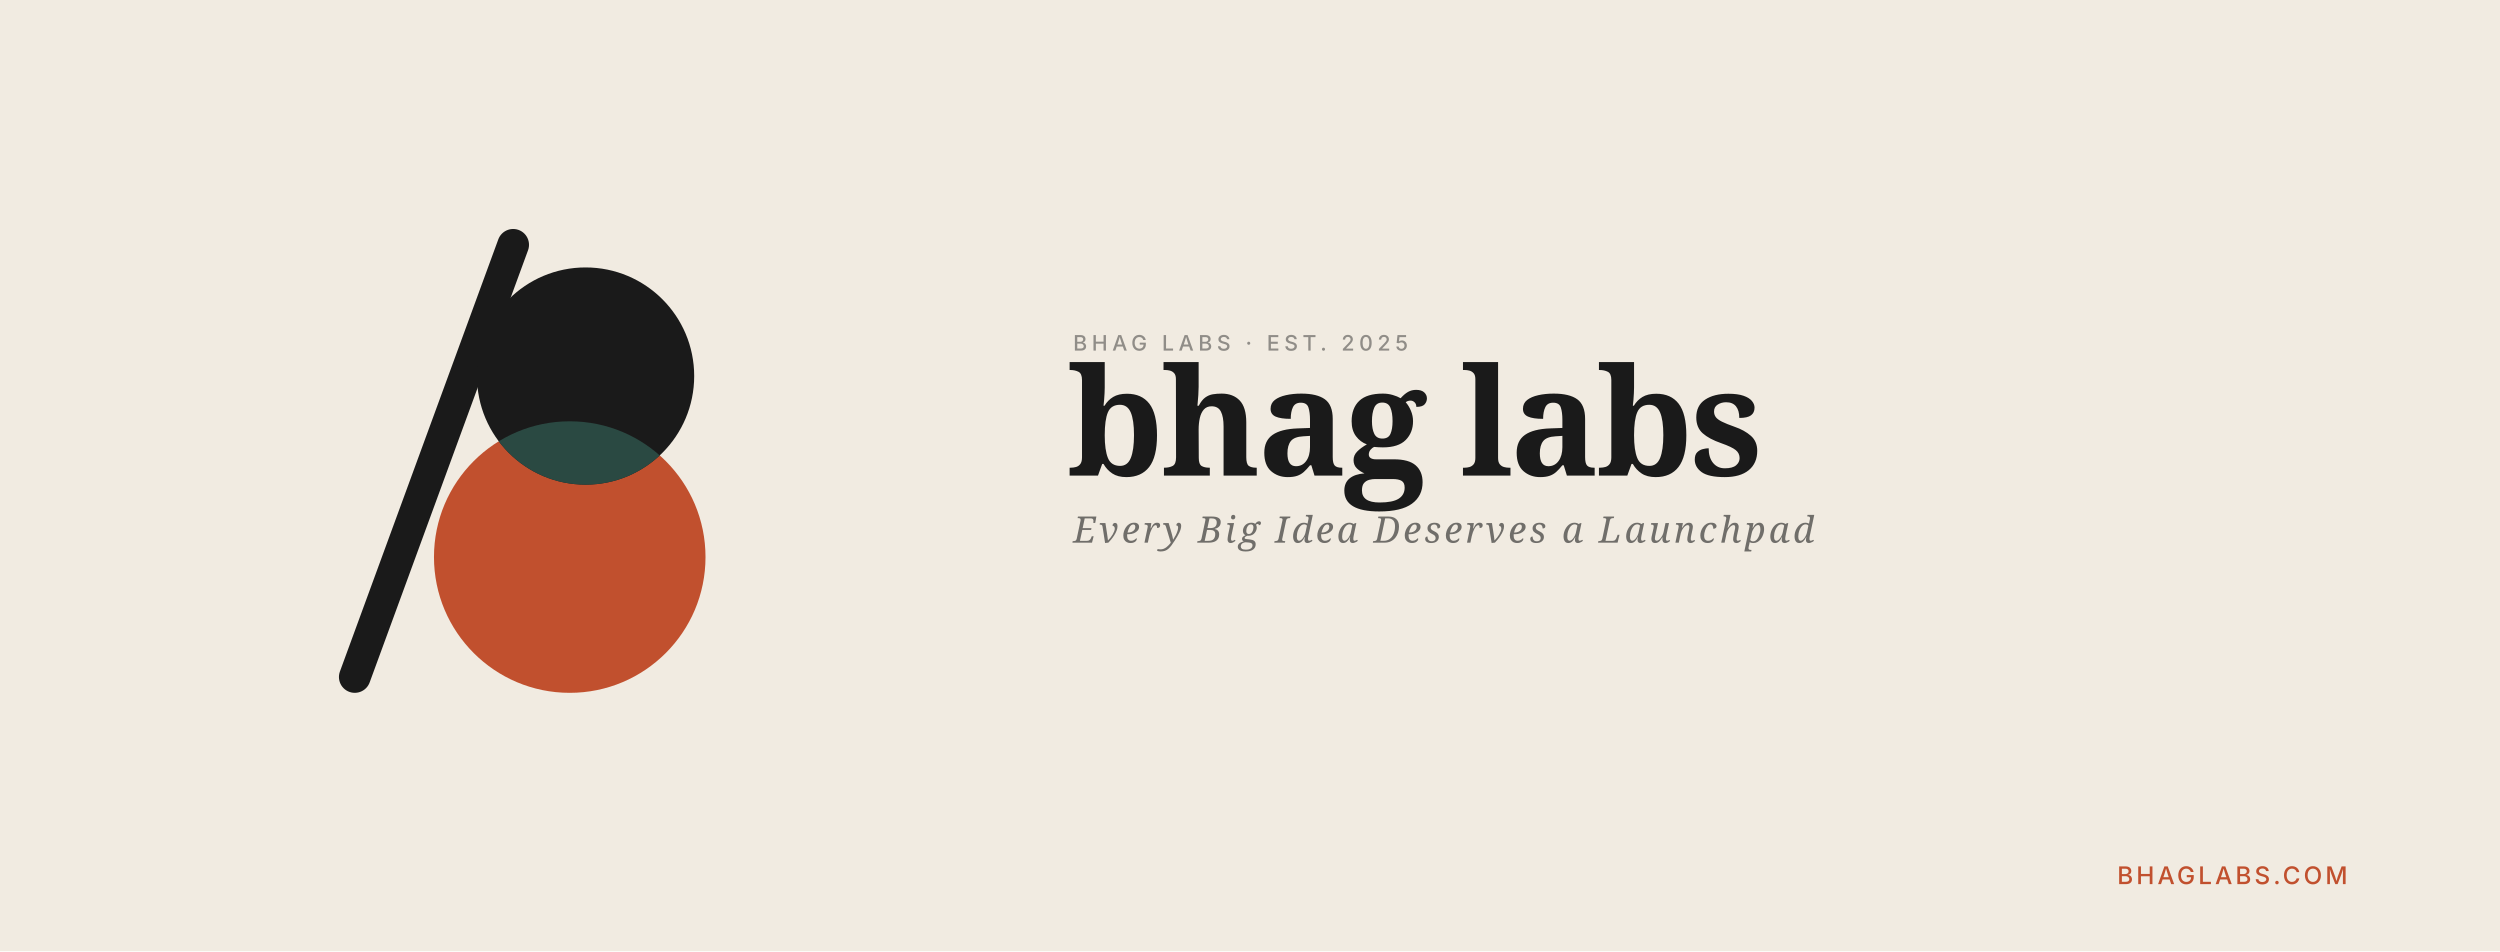
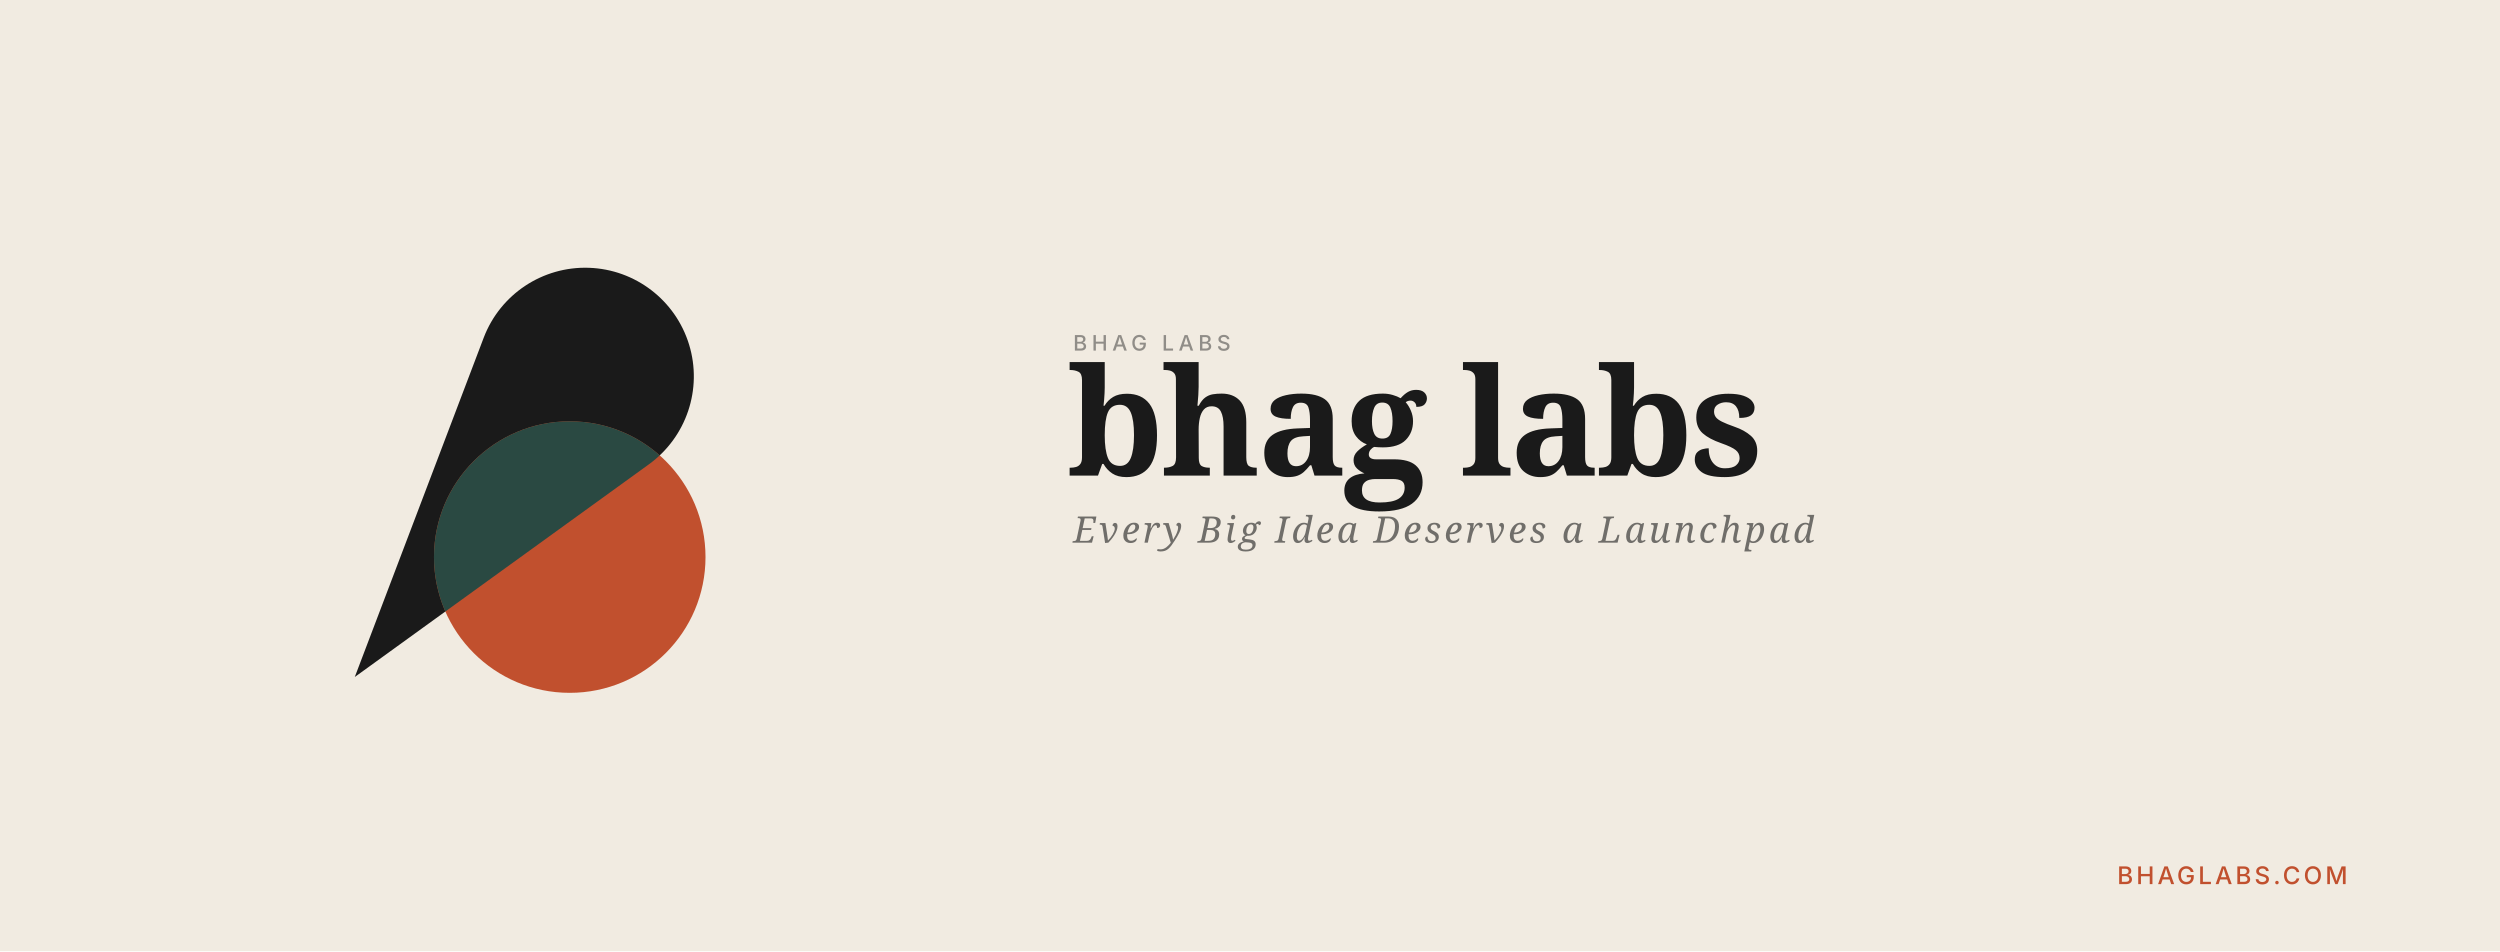
<svg xmlns="http://www.w3.org/2000/svg" viewBox="0 0 1640 624" role="img" aria-label="BHAG Labs">
  <rect width="1640" height="624" fill="#f1ebe1" />
  <g transform="translate(160, 122) scale(1.484375)">
    <defs>
      <clipPath id="fb-clip">
-         <circle cx="151" cy="84" r="48" />
+         <path d="M 49 217 L 106 67 A 48 48 0 1 1 179 123 Z" />
      </clipPath>
    </defs>
-     <line x1="49" y1="217" x2="119" y2="26" stroke="#1a1a1a" stroke-width="14" stroke-linecap="round" />
+     <path d="M 49 217 L 106 67 A 48 48 0 1 1 179 123 Z" fill="#1a1a1a" />
    <circle cx="144" cy="164" r="60" fill="#c1502e" />
-     <circle cx="151" cy="84" r="48" fill="#1a1a1a" />
    <circle cx="144" cy="164" r="60" fill="#2a4942" clip-path="url(#fb-clip)" />
  </g>
  <g transform="translate(700, 312)">
    <text font-family="'Playfair Display', Georgia, serif" font-weight="700" font-size="98" letter-spacing="-2" fill="#1a1a1a">bhag labs</text>
    <text x="4" y="44" font-family="'Cormorant Garamond', Garamond, serif" font-weight="400" font-style="italic" font-size="24" letter-spacing="2" fill="#1a1a1a" opacity="0.6">Every Big Idea Deserves a Launchpad</text>
  </g>
-   <text x="704" y="230" text-anchor="start" font-family="Inter, ui-sans-serif, system-ui, sans-serif" font-weight="500" font-size="14" letter-spacing="3" fill="#1a1a1a" opacity="0.45">BHAG LABS  ·  EST. 2025</text>
+   <text x="704" y="230" text-anchor="start" font-family="Inter, ui-sans-serif, system-ui, sans-serif" font-weight="500" font-size="14" letter-spacing="3" fill="#1a1a1a" opacity="0.45">BHAG LABS</text>
  <text x="1540" y="580" text-anchor="end" font-family="Inter, ui-sans-serif, system-ui, sans-serif" font-weight="500" font-size="16" letter-spacing="2" fill="#c1502e">BHAGLABS.COM</text>
</svg>
